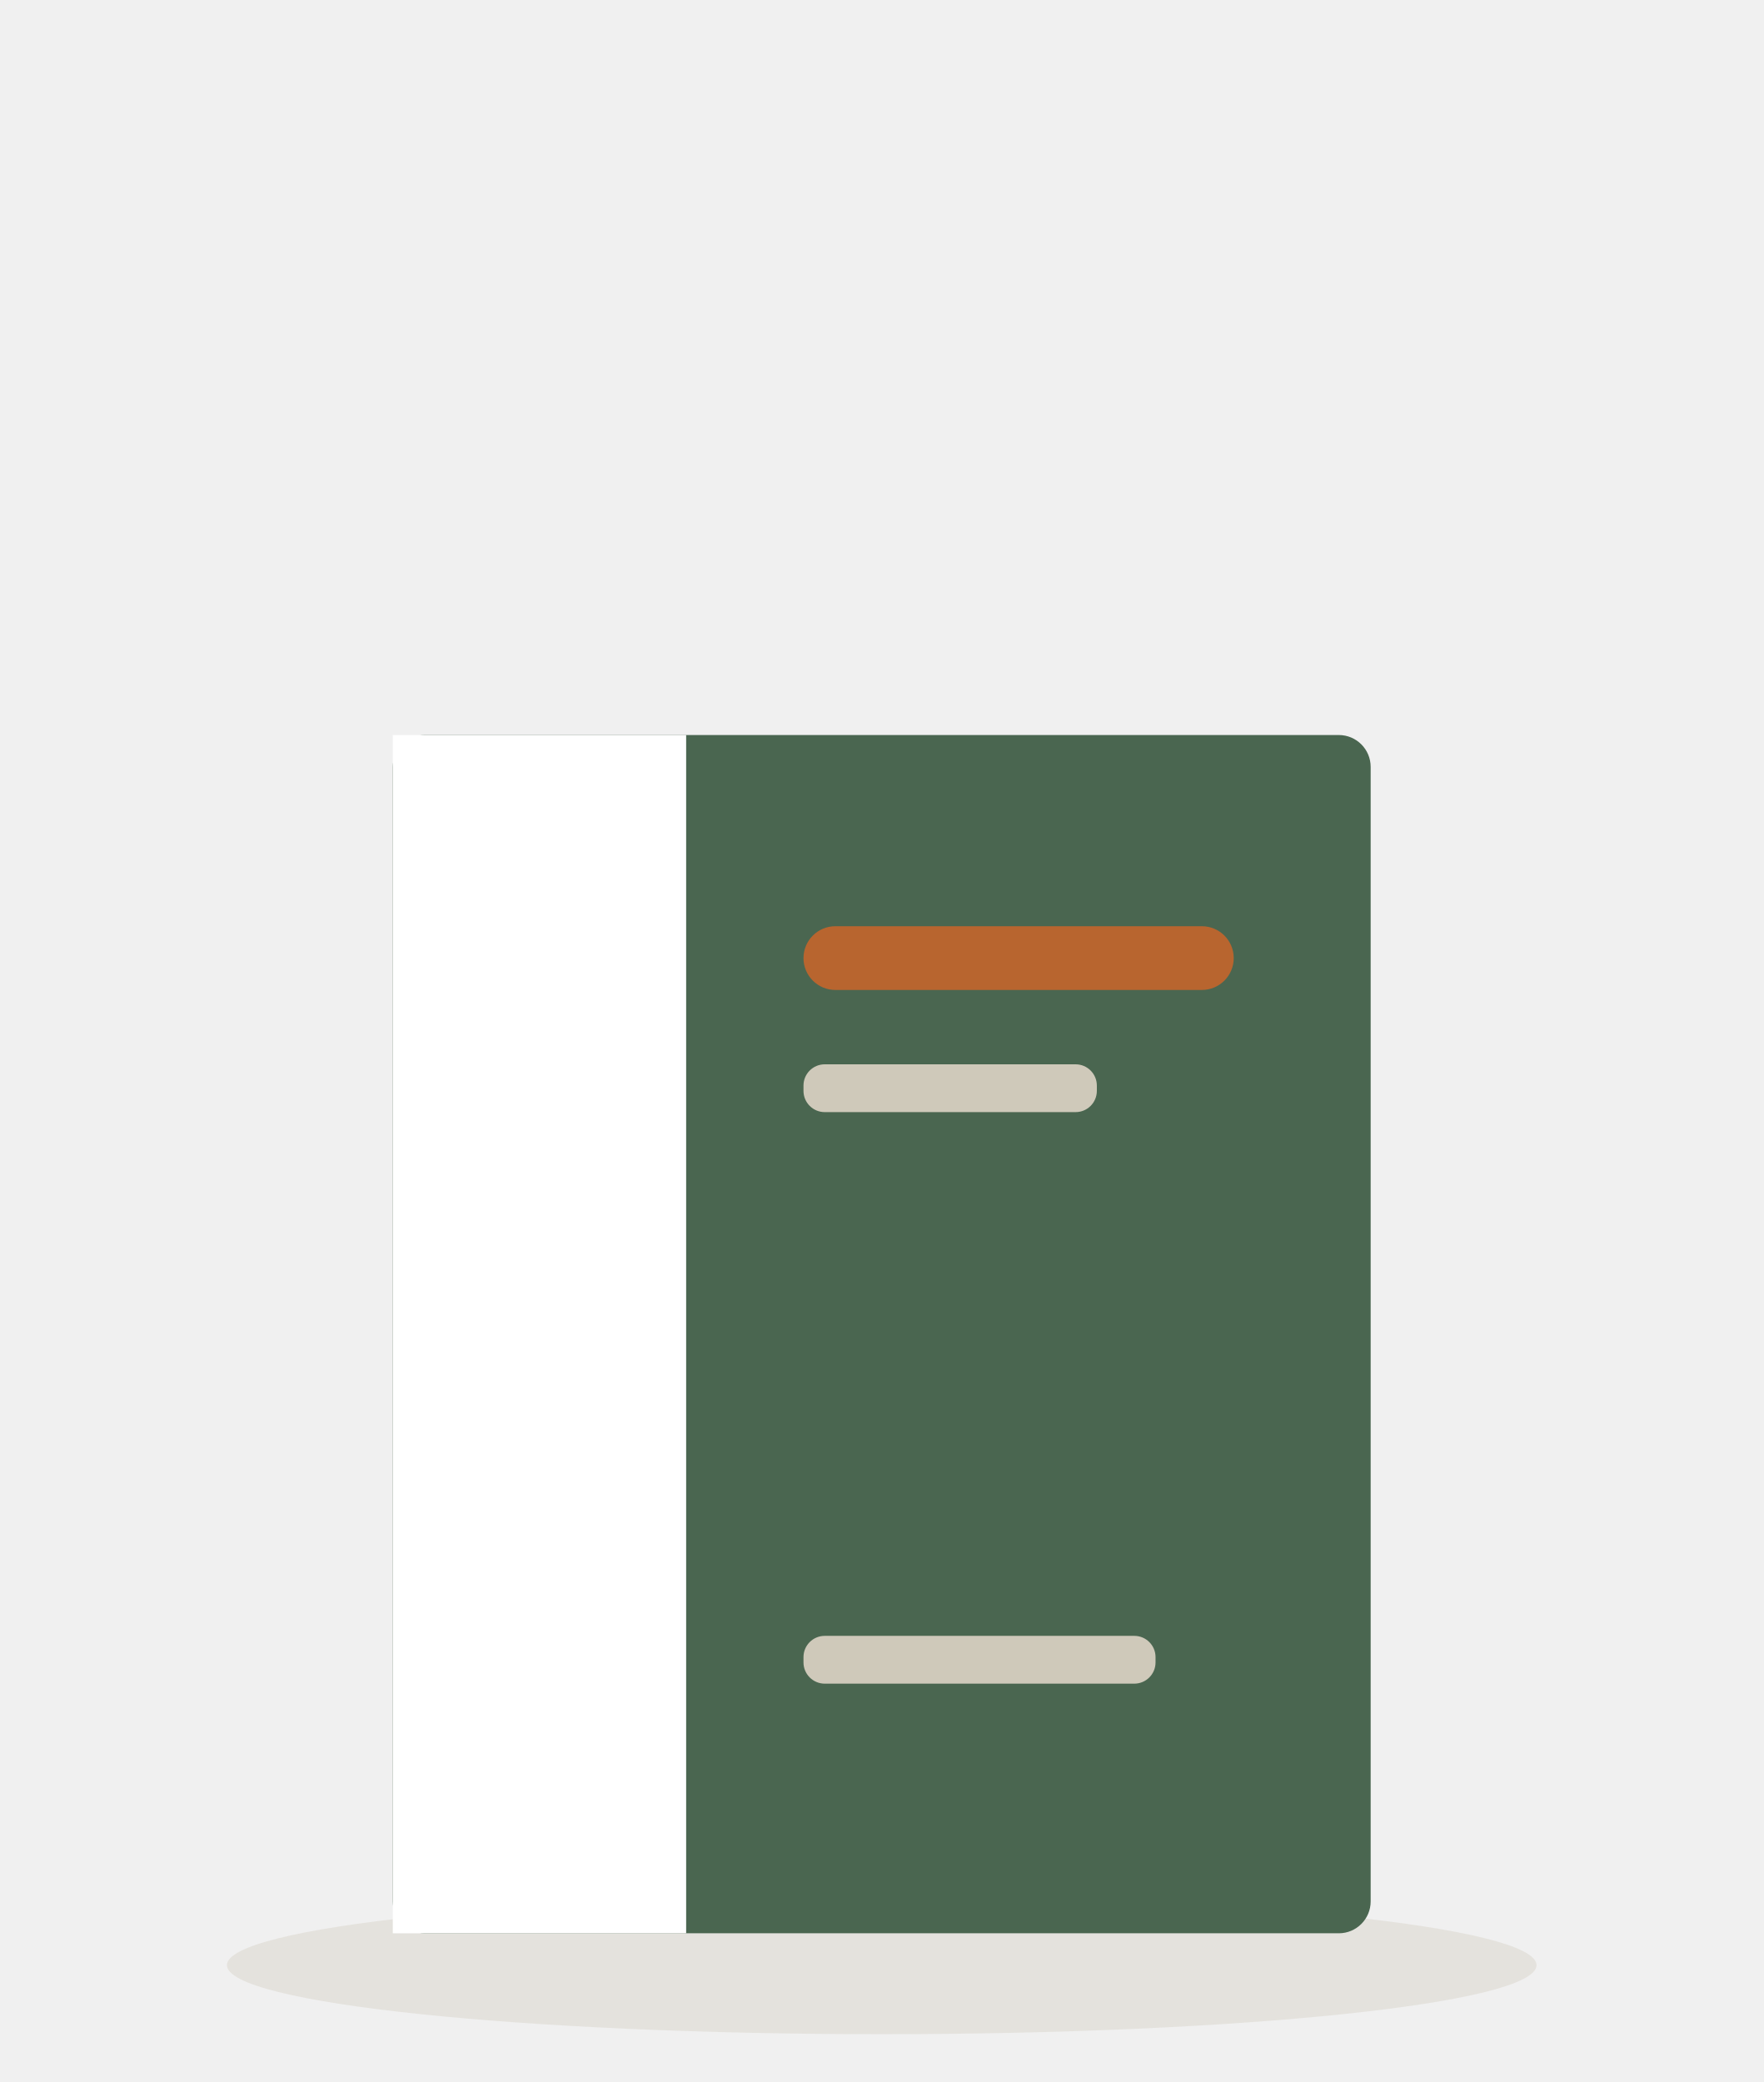
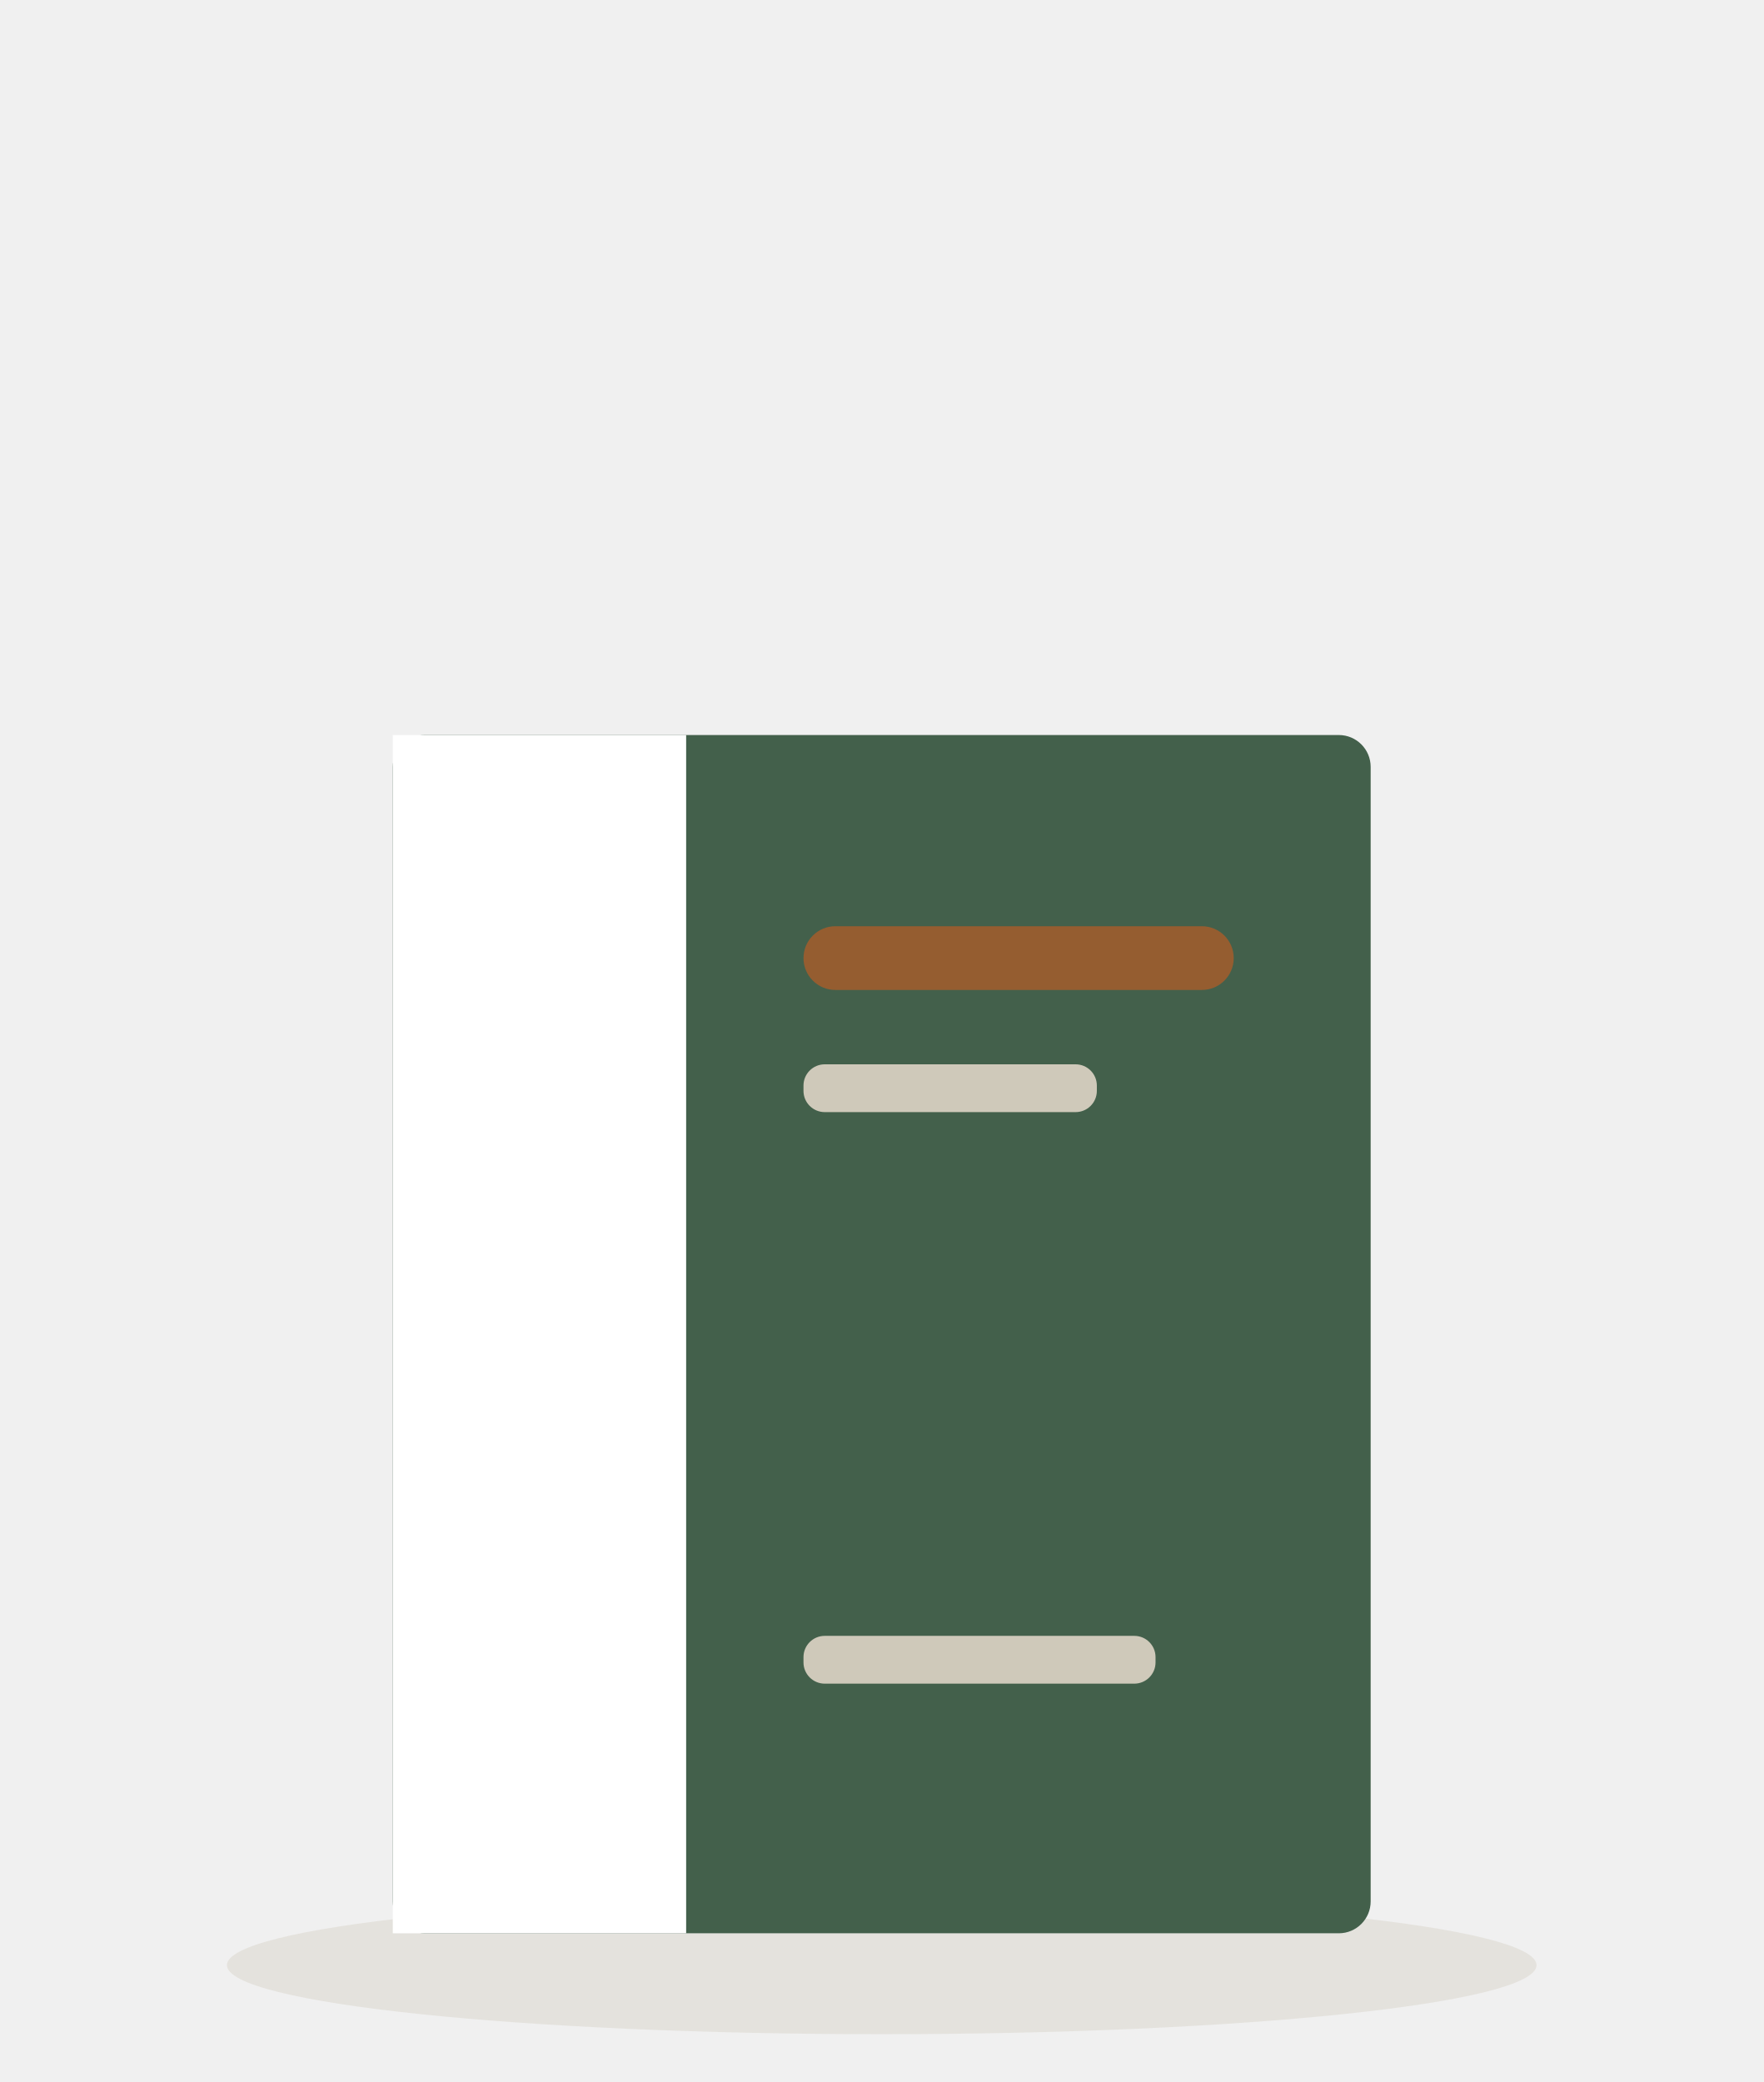
<svg xmlns="http://www.w3.org/2000/svg" viewBox="34 96 332 392" width="332" height="392" role="img">
-   <ellipse cx="200" cy="466" rx="123.28" ry="13" fill="#cfc9ba" opacity="0.35" />
-   <rect x="107.95" y="234.39" width="184.1" height="225.61" rx="6" fill="#4a6650" />
-   <rect x="107.95" y="234.39" width="55.23" height="225.61" fill="#ffffff" />
-   <rect x="185.27" y="270.39" width="81" height="12" rx="6" fill="#b8652f" />
-   <rect x="185.27" y="296.39" width="55.23" height="9" rx="4" fill="#cfc9ba" />
-   <rect x="185.27" y="404" width="66.28" height="9" rx="4" fill="#cfc9ba" />
+   <g>
+     <ellipse cx="200" cy="466" rx="123.28" ry="13" fill="#cfc9ba" opacity="0.35" />
+     <rect x="107.95" y="234.39" width="184.1" height="225.61" rx="6" fill="#43604b" />
+     <rect x="107.95" y="234.39" width="55.23" height="225.61" fill="#ffffff" />
+     <rect x="185.27" y="270.39" width="81" height="12" rx="6" fill="#955d30" />
+     <rect x="185.27" y="296.39" width="55.23" height="9" rx="4" fill="#cfc9ba" />
+     <rect x="185.27" y="404" width="66.28" height="9" rx="4" fill="#cfc9ba" />
+   </g>
</svg>
